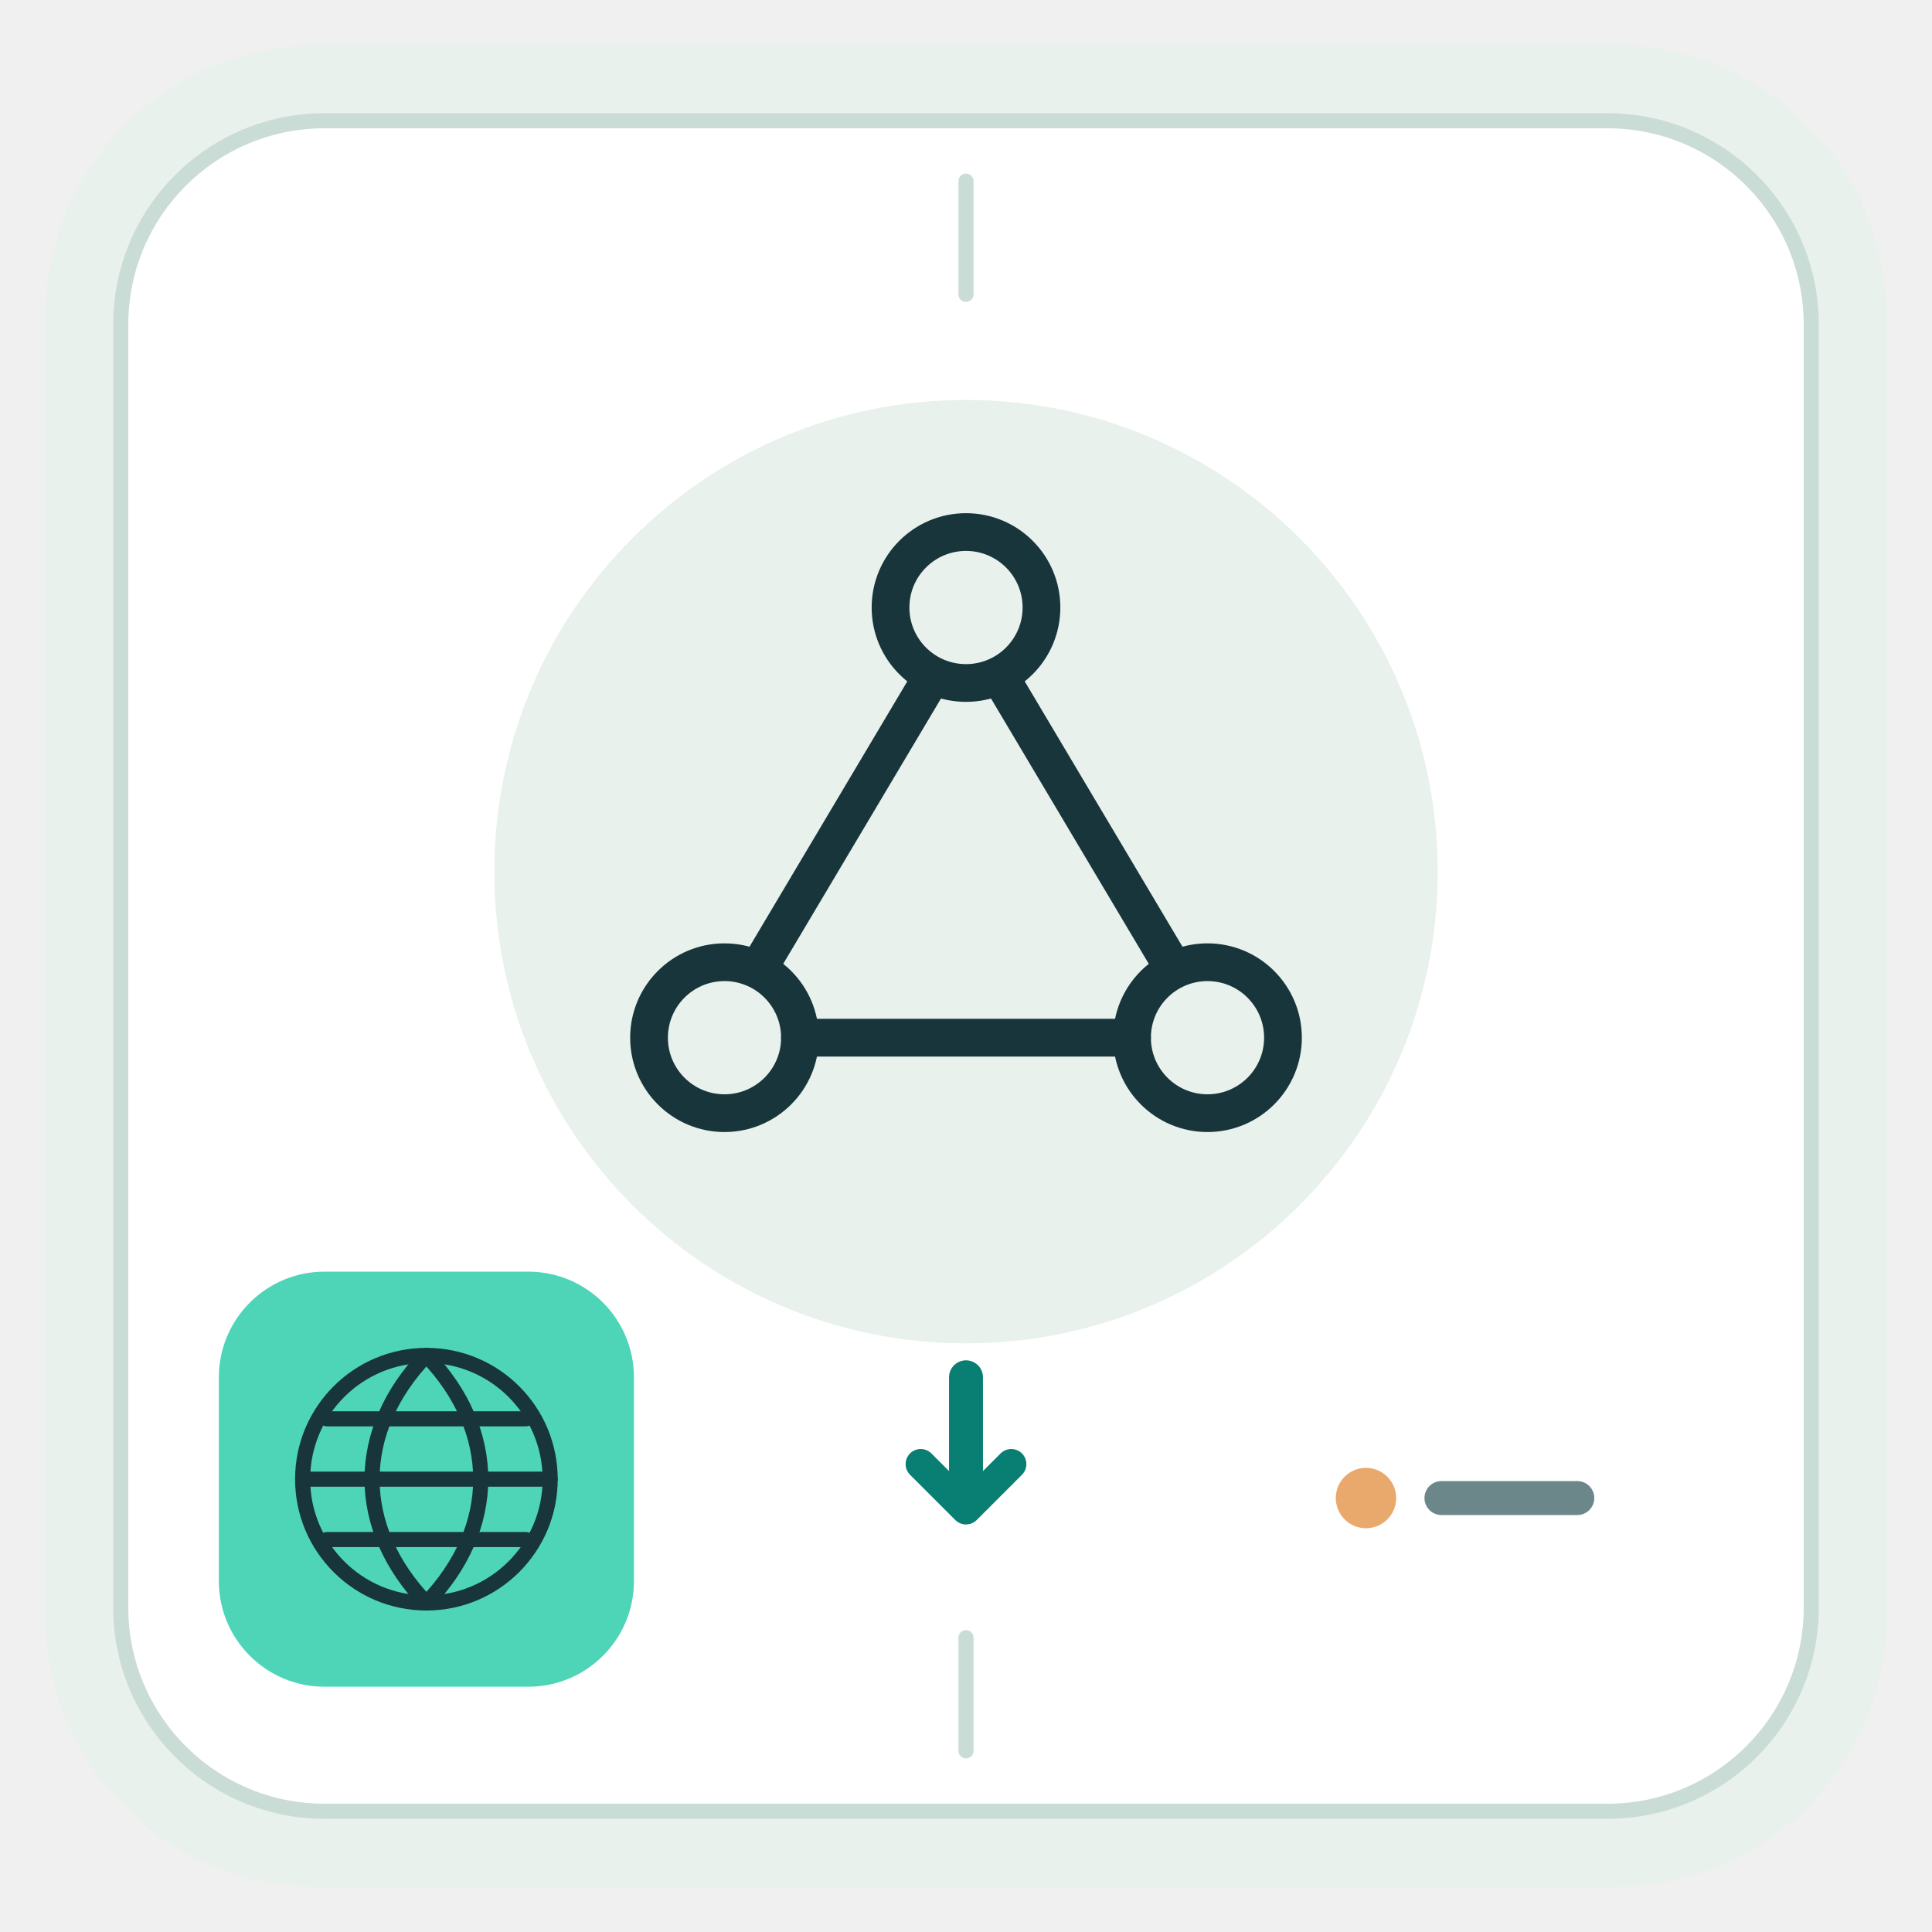
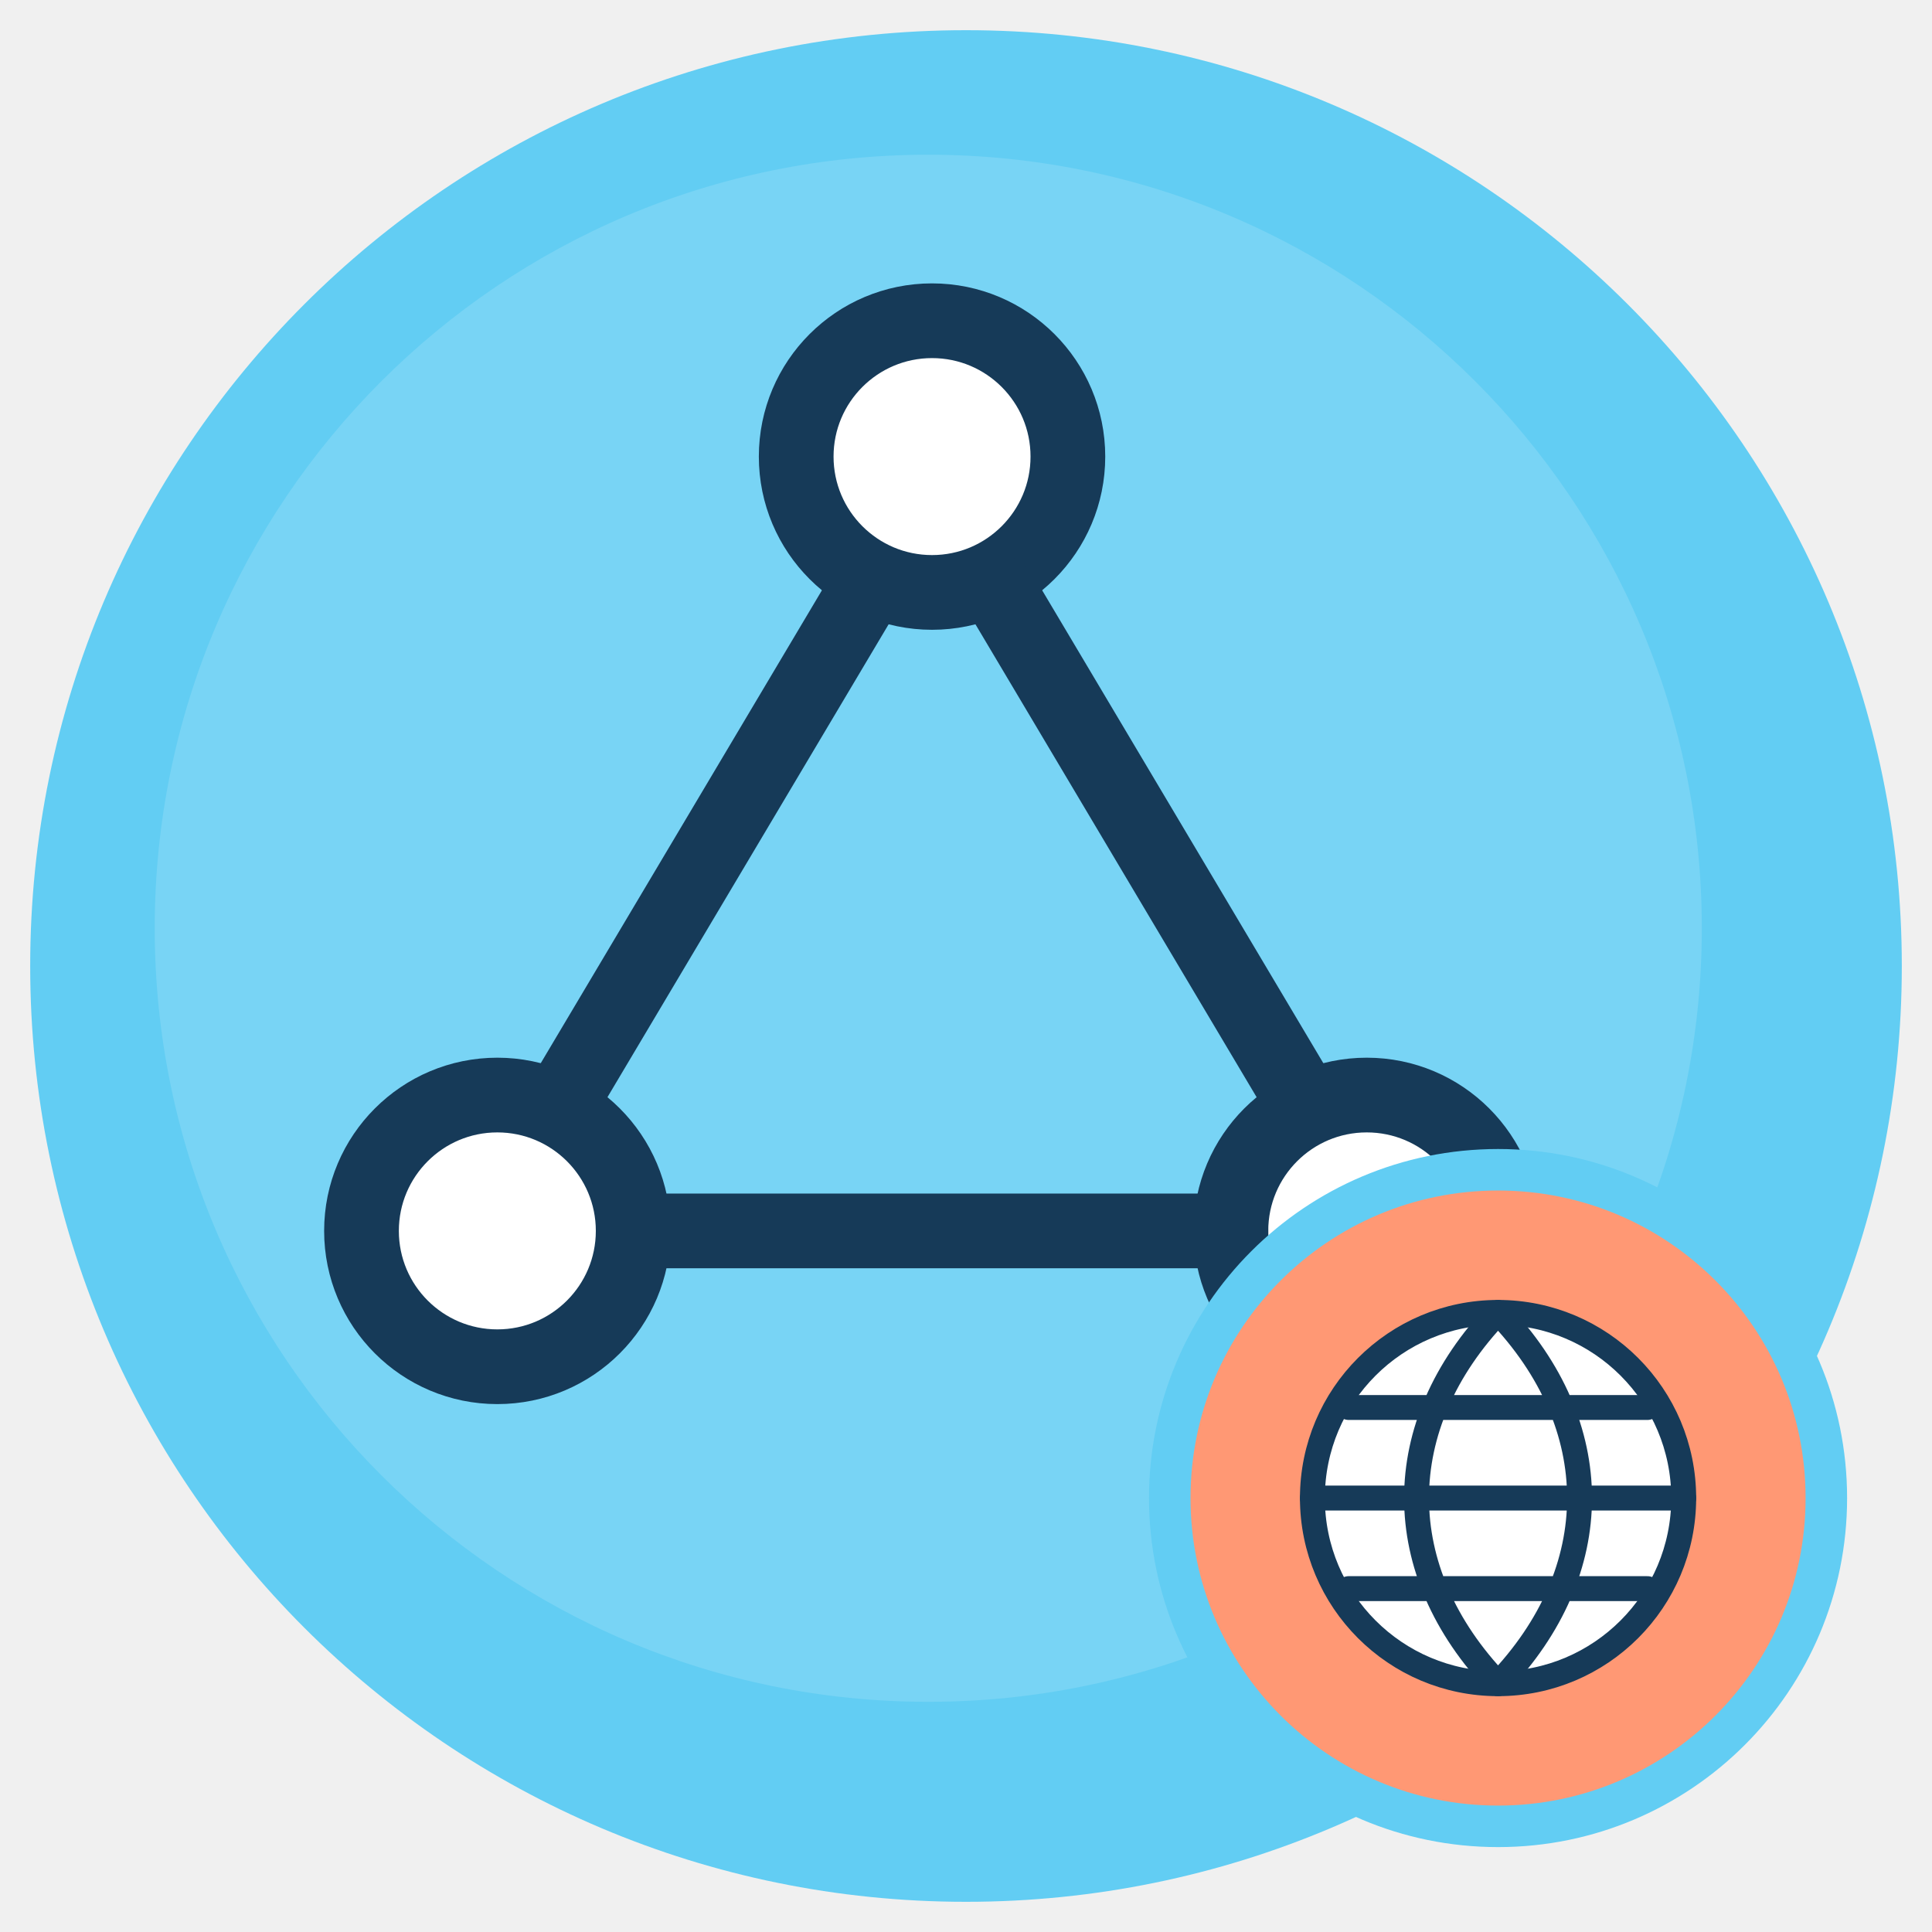
<svg xmlns="http://www.w3.org/2000/svg" viewBox="0 0 512 512" role="img" aria-labelledby="title description">
-   <rect x="12" y="12" width="488" height="488" rx="72" fill="#E8F1EC" />
-   <rect x="32" y="32" width="448" height="448" rx="54" fill="#FFFFFF" stroke="#CADCD6" stroke-width="4" />
-   <path d="M256 48v30M256 434v30" stroke="#CADCD6" stroke-width="4" stroke-linecap="round" />
-   <circle cx="256" cy="231" r="125" fill="#E8F1EC" />
-   <g transform="translate(156 131) scale(2.00)" fill="none" stroke="#17353B" stroke-width="5" stroke-linecap="round" stroke-linejoin="round">
-     <circle cx="50" cy="15" r="10" />
-     <circle cx="18" cy="72" r="10" />
-     <circle cx="82" cy="72" r="10" />
+   <circle cx="256" cy="256" r="248" fill="#62CDF3" />
+   <circle cx="246" cy="246" r="205" fill="#FFFFFF" opacity=".14" />
+   <g transform="translate(67 67) scale(3.60)" fill="none" stroke="#163A58" stroke-width="5.5" stroke-linecap="round" stroke-linejoin="round">
+     <circle fill="#FFFFFF" cx="50" cy="15" r="10" />
+     <circle fill="#FFFFFF" cx="18" cy="72" r="10" />
+     <circle fill="#FFFFFF" cx="82" cy="72" r="10" />
    <path d="M45 25 23 62m32-37 22 37M28 72h44" />
  </g>
-   <path d="M256 365v34" stroke="#087F72" stroke-width="9" stroke-linecap="round" />
-   <path d="m244 388 12 12 12-12" fill="none" stroke="#087F72" stroke-width="8" stroke-linecap="round" stroke-linejoin="round" />
-   <rect x="58" y="337" width="110" height="110" rx="28" fill="#4ED5B7" />
-   <g transform="translate(73 352) scale(0.80)" fill="none" stroke="#17353B" stroke-width="5" stroke-linecap="round" stroke-linejoin="round">
-     <circle cx="50" cy="50" r="41" />
+   <circle cx="397" cy="397" r="87" fill="#FF9874" stroke="#62CDF3" stroke-width="11" />
+   <g transform="translate(337 337) scale(1.20)" fill="none" stroke="#163A58" stroke-width="5.5" stroke-linecap="round" stroke-linejoin="round">
+     <circle fill="#FFFFFF" cx="50" cy="50" r="41" />
    <path d="M9 50h82M50 9c-24 25-24 57 0 82m0-82c24 25 24 57 0 82M17 30h66M17 70h66" />
  </g>
-   <circle cx="362" cy="397" r="8" fill="#E9A86C" />
-   <path d="M382 397h36" stroke="#6B878A" stroke-width="9" stroke-linecap="round" />
</svg>
